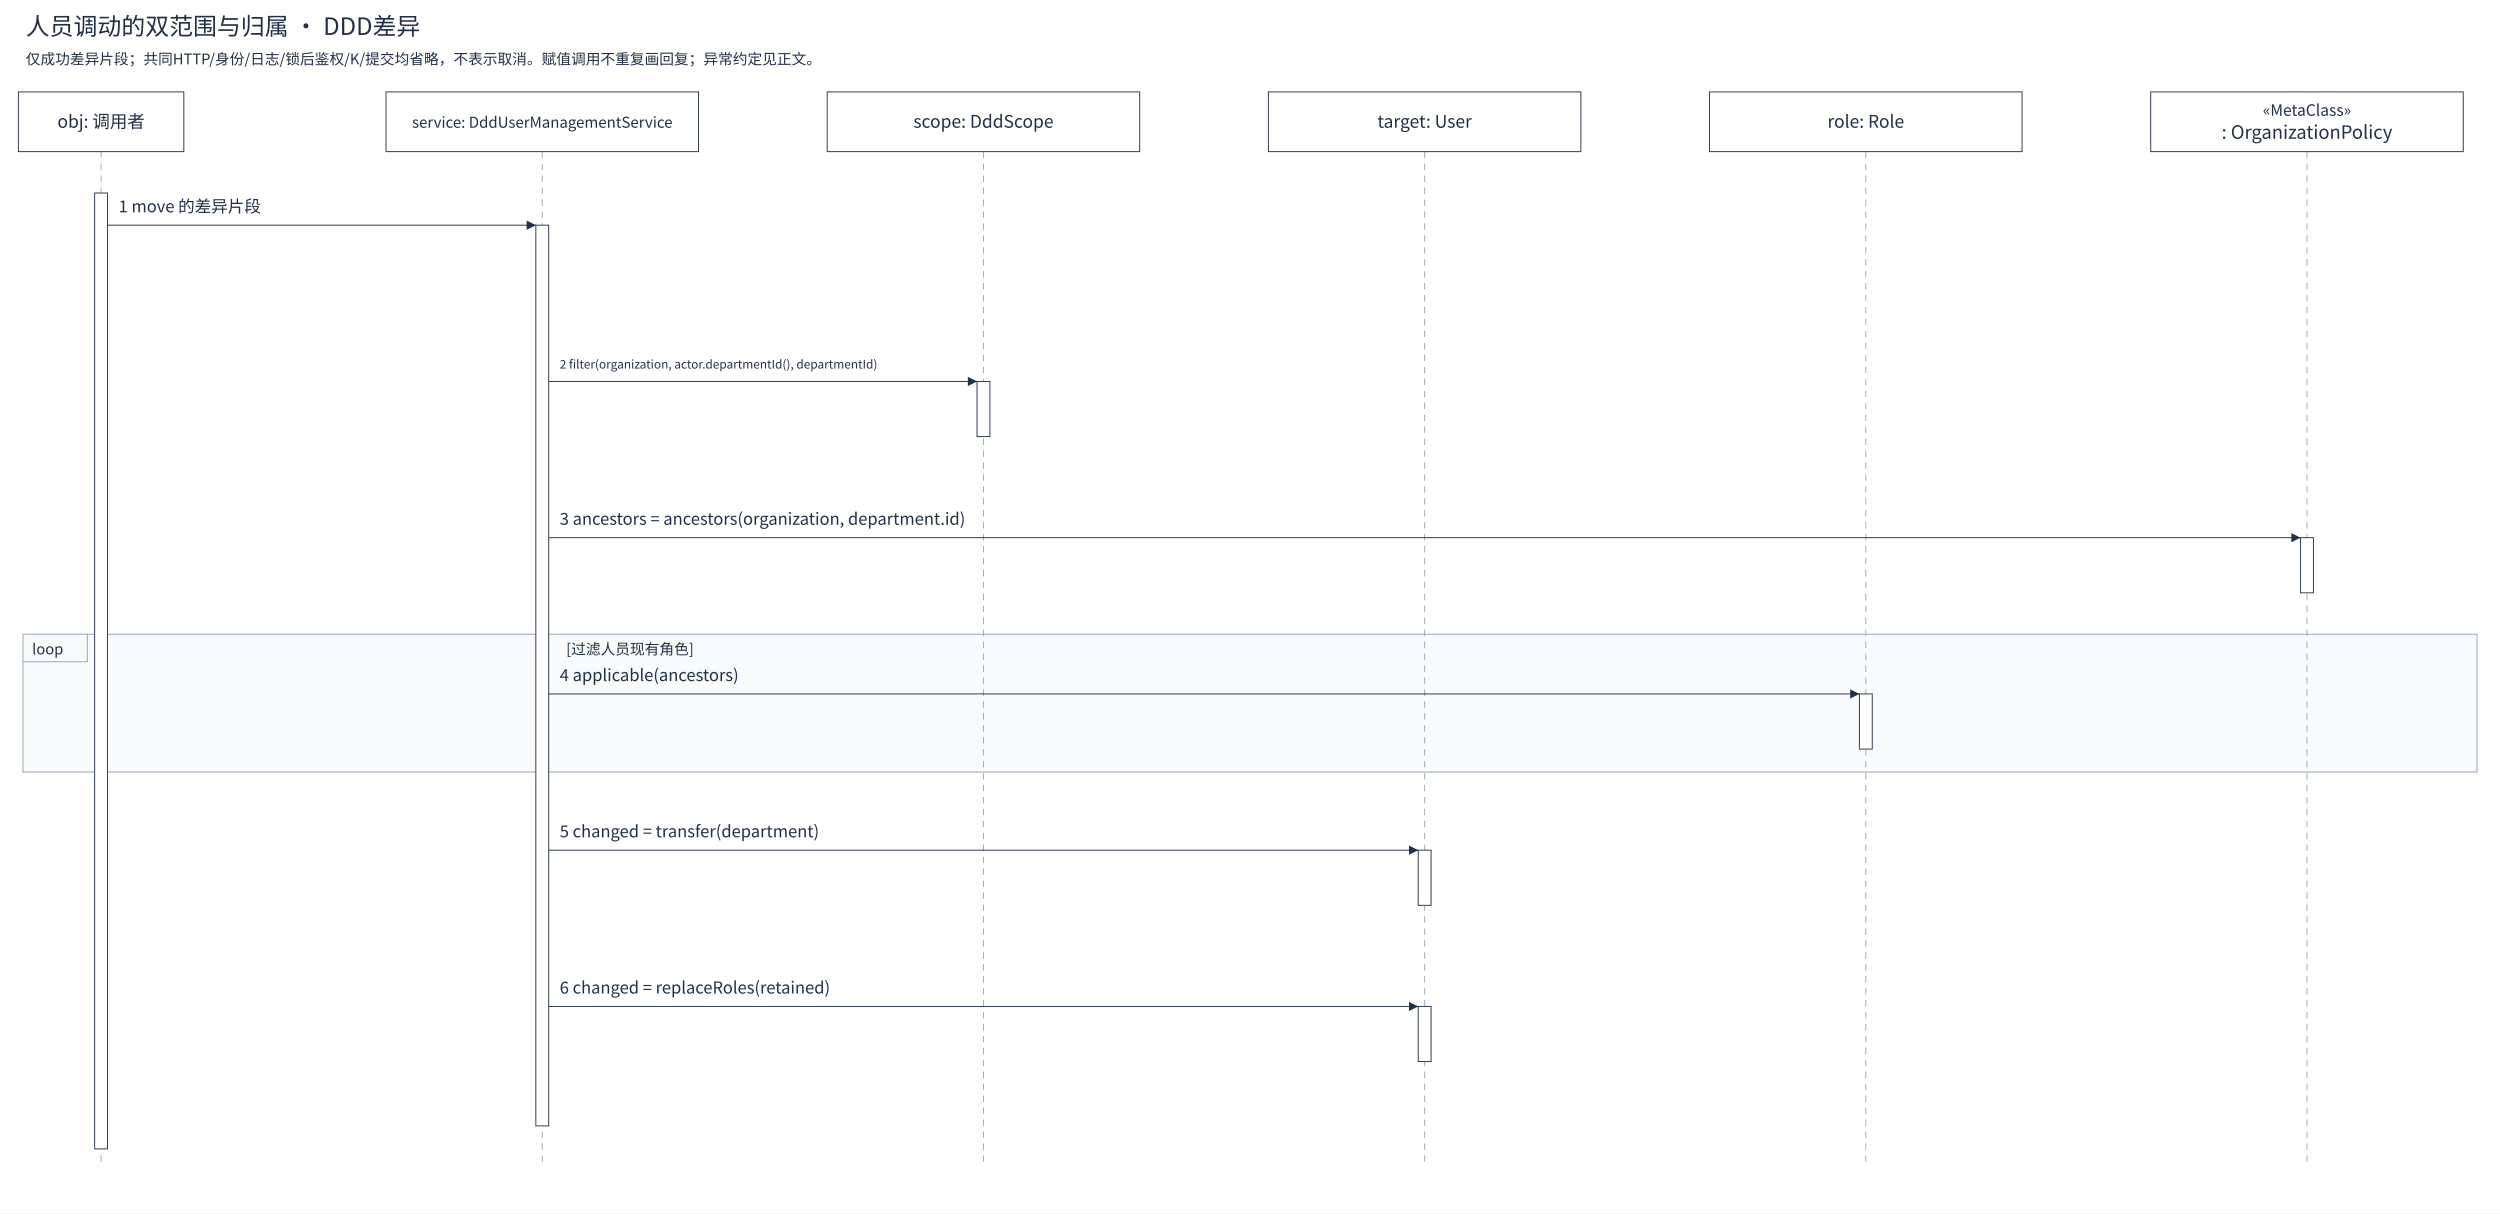
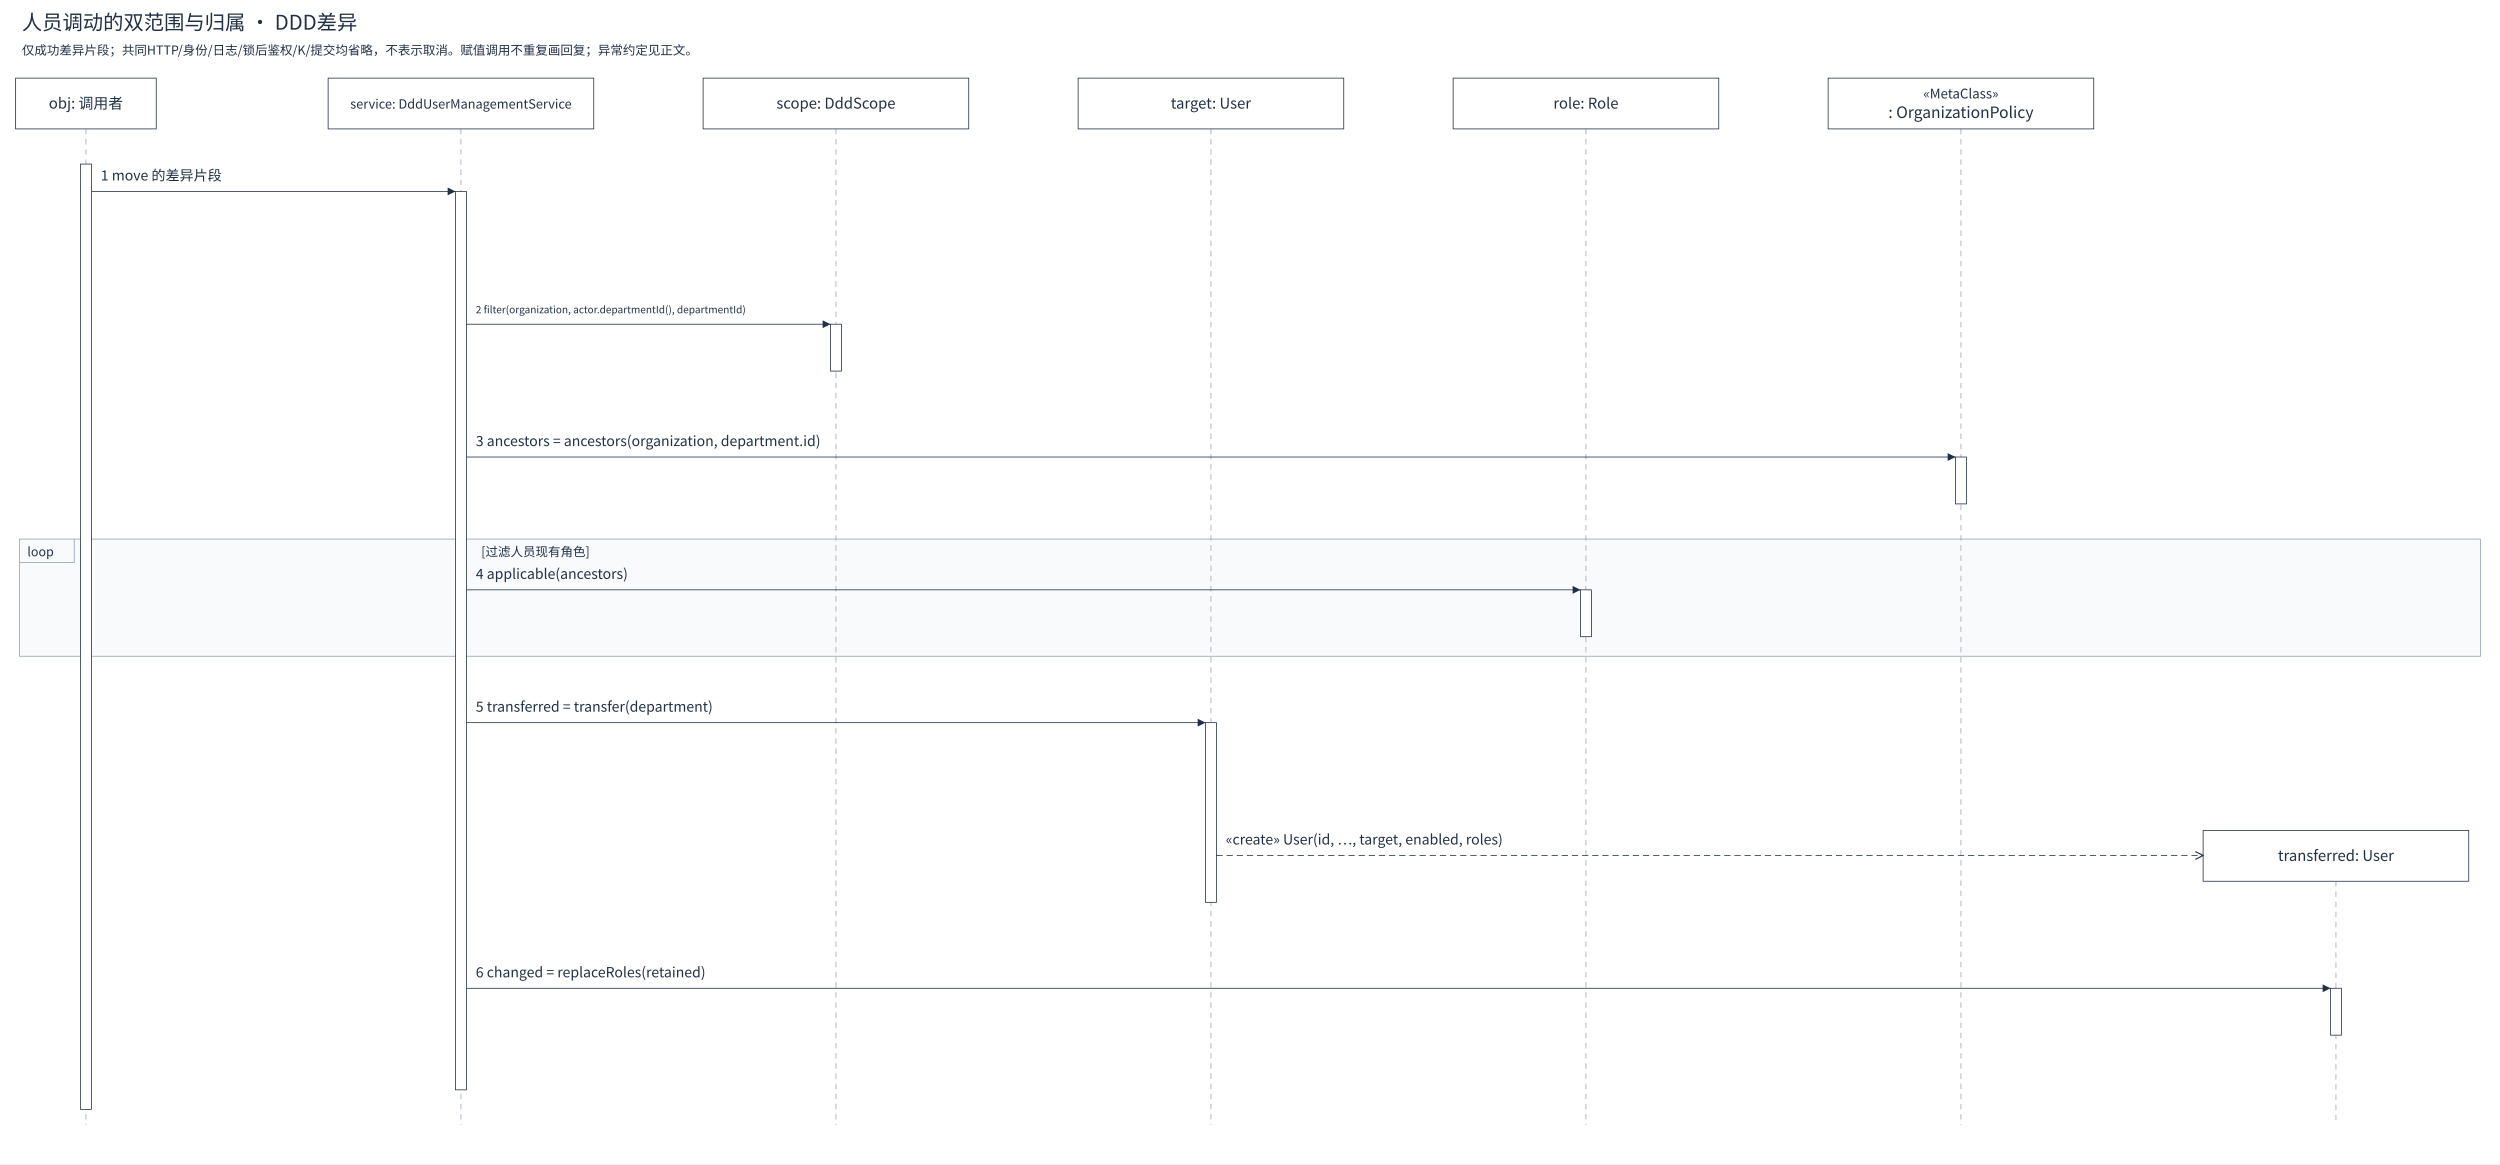
- <svg xmlns="http://www.w3.org/2000/svg" width="2720" height="1320" viewBox="0 0 2720 1320">
+ <svg xmlns="http://www.w3.org/2000/svg" width="3200" height="1490" viewBox="0 0 3200 1490">
  <defs>
    <marker id="open" markerWidth="12" markerHeight="12" refX="11" refY="6" orient="auto">
      <path d="M1,1 L11,6 L1,11" fill="none" stroke="#223046" stroke-width="1.5" />
    </marker>
    <marker id="triangle" markerWidth="14" markerHeight="14" refX="13" refY="7" orient="auto">
      <path d="M1,1 L13,7 L1,13 Z" fill="white" stroke="#245a93" stroke-width="1.4" />
    </marker>
    <marker id="filled" markerWidth="12" markerHeight="12" refX="11" refY="6" orient="auto">
      <path d="M1,1 L11,6 L1,11 Z" fill="#223046" />
    </marker>
  </defs>
  <rect width="100%" height="100%" fill="white" />
  <g font-family="Microsoft YaHei,Noto Sans CJK SC,Arial,sans-serif">
    <text x="28" y="38" font-size="26" text-anchor="start" fill="#223046">人员调动的双范围与归属 · DDD差异</text>
    <text x="28" y="70" font-size="16" text-anchor="start" fill="#223046">仅成功差异片段；共同HTTP/身份/日志/锁后鉴权/K/提交均省略，不表示取消。赋值调用不重复画回复；异常约定见正文。</text>
-     <rect x="25" y="690" width="2670" height="150" fill="#f8fafc" stroke="#91a2b7" />
+     <rect x="25" y="690" width="3150" height="150" fill="#f8fafc" stroke="#91a2b7" />
    <path d="M25,720h70v-30" fill="none" stroke="#91a2b7" />
    <text x="35" y="712" font-size="16" text-anchor="start" fill="#223046">loop</text>
    <text x="616" y="712" font-size="16" text-anchor="start" fill="#223046">[过滤人员现有角色]</text>
-     <path d="M110,165V1270" stroke="#9aa7b7" stroke-dasharray="7 6" />
+     <path d="M110,165V1440" stroke="#9aa7b7" stroke-dasharray="7 6" />
    <rect x="20" y="100" width="180" height="65" fill="white" stroke="#223046" />
    <text x="110" y="139" font-size="19" text-anchor="middle" fill="#223046">obj: 调用者</text>
-     <path d="M590,165V1270" stroke="#9aa7b7" stroke-dasharray="7 6" />
+     <path d="M590,165V1440" stroke="#9aa7b7" stroke-dasharray="7 6" />
    <rect x="420" y="100" width="340" height="65" fill="white" stroke="#223046" />
    <text x="590" y="139" font-size="16.333" text-anchor="middle" fill="#223046">service: DddUserManagementService</text>
-     <path d="M1070,165V1270" stroke="#9aa7b7" stroke-dasharray="7 6" />
+     <path d="M1070,165V1440" stroke="#9aa7b7" stroke-dasharray="7 6" />
    <rect x="900" y="100" width="340" height="65" fill="white" stroke="#223046" />
    <text x="1070" y="139" font-size="19" text-anchor="middle" fill="#223046">scope: DddScope</text>
-     <path d="M1550,165V1270" stroke="#9aa7b7" stroke-dasharray="7 6" />
+     <path d="M1550,165V1440" stroke="#9aa7b7" stroke-dasharray="7 6" />
    <rect x="1380" y="100" width="340" height="65" fill="white" stroke="#223046" />
    <text x="1550" y="139" font-size="19" text-anchor="middle" fill="#223046">target: User</text>
-     <path d="M2030,165V1270" stroke="#9aa7b7" stroke-dasharray="7 6" />
+     <path d="M2030,165V1440" stroke="#9aa7b7" stroke-dasharray="7 6" />
    <rect x="1860" y="100" width="340" height="65" fill="white" stroke="#223046" />
    <text x="2030" y="139" font-size="19" text-anchor="middle" fill="#223046">role: Role</text>
-     <path d="M2510,165V1270" stroke="#9aa7b7" stroke-dasharray="7 6" />
+     <path d="M2510,165V1440" stroke="#9aa7b7" stroke-dasharray="7 6" />
    <rect x="2340" y="100" width="340" height="65" fill="white" stroke="#223046" />
    <text x="2510" y="126" font-size="17" text-anchor="middle" fill="#223046">«MetaClass»</text>
    <text x="2510" y="151" font-size="20" text-anchor="middle" fill="#223046">: OrganizationPolicy</text>
-     <rect x="103" y="210" width="14" height="1040" fill="white" stroke="#223046" />
-     <rect x="583" y="245" width="14" height="980" fill="white" stroke="#223046" />
+     <path d="M2990,1128V1440" stroke="#9aa7b7" stroke-dasharray="7 6" />
+     <rect x="2820" y="1063" width="340" height="65" fill="white" stroke="#223046" />
+     <text x="2990" y="1102" font-size="19" text-anchor="middle" fill="#223046">transferred: User</text>
+     <rect x="103" y="210" width="14" height="1210" fill="white" stroke="#223046" />
+     <rect x="583" y="245" width="14" height="1150" fill="white" stroke="#223046" />
    <rect x="1063" y="415" width="14" height="60" fill="white" stroke="#223046" />
    <rect x="2503" y="585" width="14" height="60" fill="white" stroke="#223046" />
    <rect x="2023" y="755" width="14" height="60" fill="white" stroke="#223046" />
-     <rect x="1543" y="925" width="14" height="60" fill="white" stroke="#223046" />
-     <rect x="1543" y="1095" width="14" height="60" fill="white" stroke="#223046" />
+     <rect x="1543" y="925" width="14" height="230" fill="white" stroke="#223046" />
+     <rect x="2983" y="1265" width="14" height="60" fill="white" stroke="#223046" />
    <path d="M117,245H583" stroke="#223046" marker-end="url(#filled)" />
    <text x="129" y="231" font-size="18" text-anchor="start" fill="#223046">1 move 的差异片段</text>
    <path d="M597,415H1063" stroke="#223046" marker-end="url(#filled)" />
    <text x="609" y="401" font-size="12.916" text-anchor="start" fill="#223046">2 filter(organization, actor.departmentId(), departmentId)</text>
    <path d="M597,585H2503" stroke="#223046" marker-end="url(#filled)" />
    <text x="609" y="571" font-size="18" text-anchor="start" fill="#223046">3 ancestors = ancestors(organization, department.id)</text>
    <path d="M597,755H2023" stroke="#223046" marker-end="url(#filled)" />
    <text x="609" y="741" font-size="18" text-anchor="start" fill="#223046">4 applicable(ancestors)</text>
    <path d="M597,925H1543" stroke="#223046" marker-end="url(#filled)" />
-     <text x="609" y="911" font-size="18" text-anchor="start" fill="#223046">5 changed = transfer(department)</text>
-     <path d="M597,1095H1543" stroke="#223046" marker-end="url(#filled)" />
-     <text x="609" y="1081" font-size="18" text-anchor="start" fill="#223046">6 changed = replaceRoles(retained)</text>
+     <text x="609" y="911" font-size="18" text-anchor="start" fill="#223046">5 transferred = transfer(department)</text>
+     <path d="M1557,1095H2820" stroke="#223046" stroke-dasharray="8 5" marker-end="url(#open)" />
+     <text x="1569" y="1081" font-size="18" text-anchor="start" fill="#223046">«create» User(id, …, target, enabled, roles)</text>
+     <path d="M597,1265H2983" stroke="#223046" marker-end="url(#filled)" />
+     <text x="609" y="1251" font-size="18" text-anchor="start" fill="#223046">6 changed = replaceRoles(retained)</text>
  </g>
</svg>
